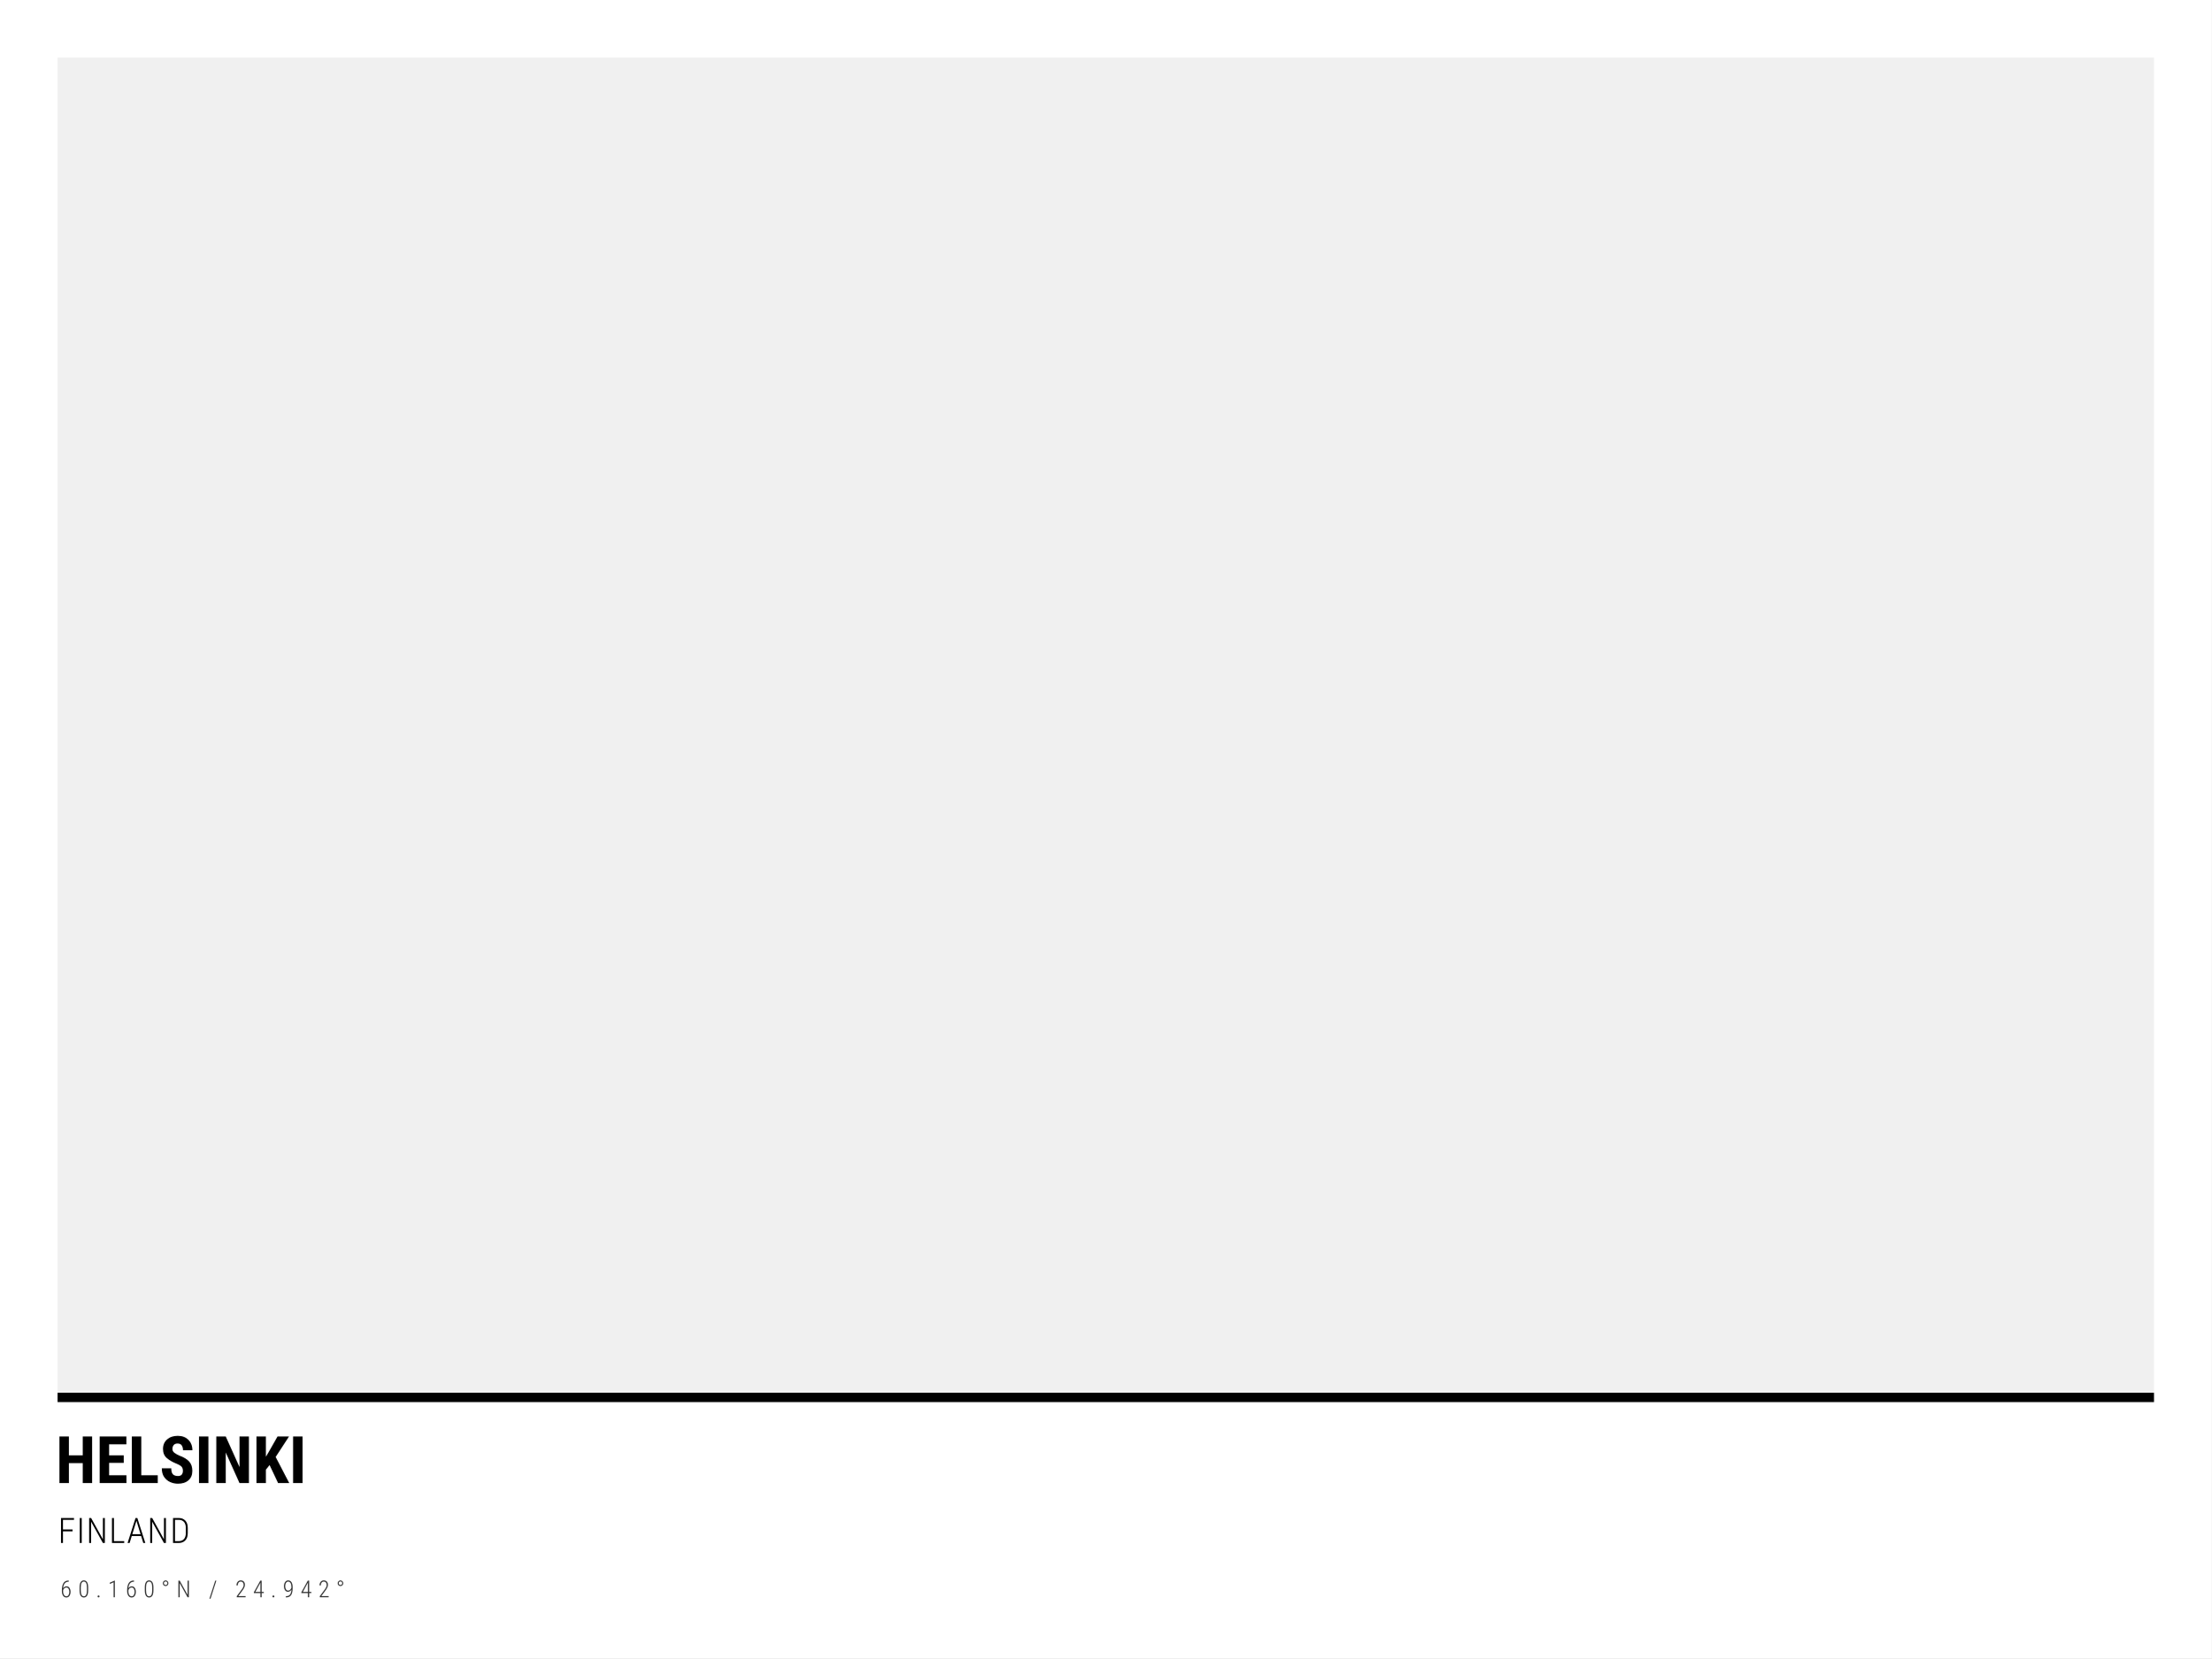
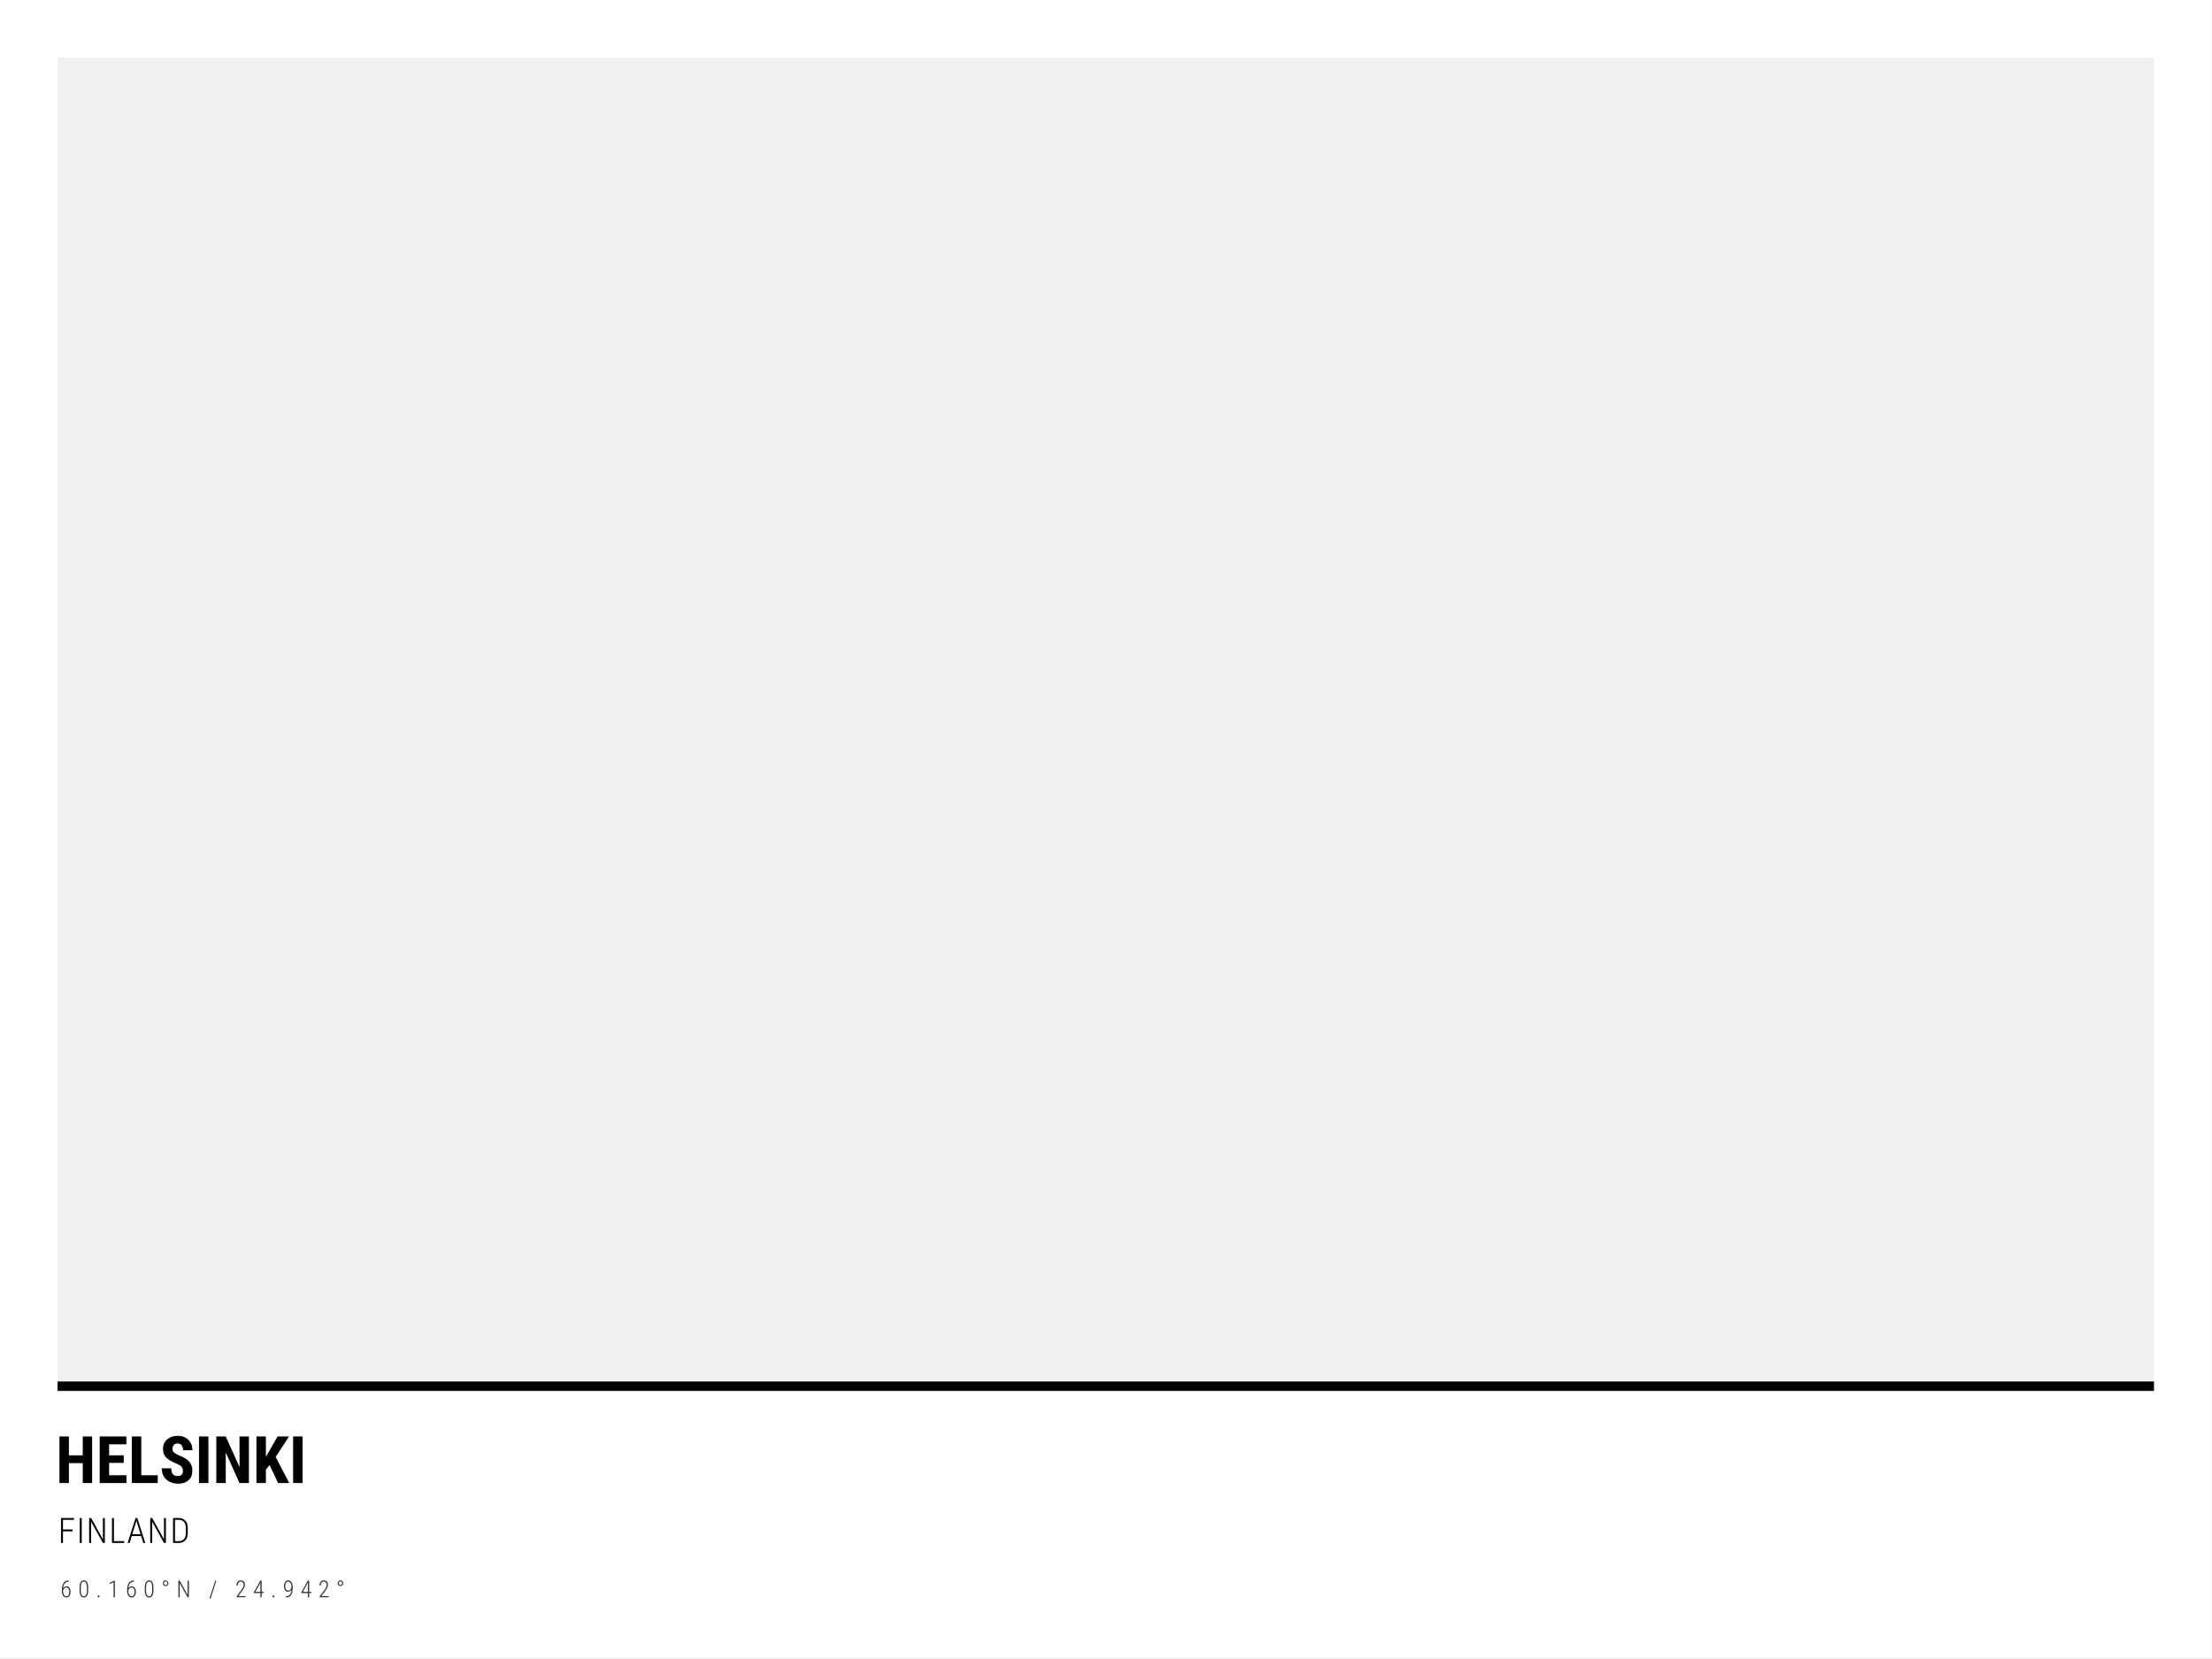
<svg xmlns="http://www.w3.org/2000/svg" width="4724px" height="3543px" viewBox="0 0 4724 3543" version="1.1">
  <defs />
  <g id="Page-2" stroke="none" stroke-width="1" fill="none" fill-rule="evenodd">
    <g id="30x40cm-landscape">
-       <path d="M0,0 L4725,0 L4725,3543 L0,3543 L0,0 Z M123,123 L4602,123 L4602,2976 L123,2976 L123,123 Z" id="borders" fill="#FFFFFF" />
-       <path d="M123,2986 L4602,2986" id="Line" stroke="#000000" stroke-width="20" />
+       <path d="M0,0 L4725,0 L4725,3543 L0,3543 L0,0 Z M123,123 L4602,123 L4602,2960 L123,2960 L123,123 Z" id="borders" fill="#FFFFFF" />
+       <path d="M123,2962 L4602,2962" id="Line" stroke="#000000" stroke-width="20" />
      <g id="labels" transform="translate(119, 3039)" font-style="condensed">
        <text id="text" font-family="RobotoCondensed-Light, Roboto Condensed" font-size="50" font-weight="300" letter-spacing="13.636" fill="#343434">
          <tspan x="10" y="374">60.160°N / 24.942°</tspan>
        </text>
        <text id="small-header" font-family="RobotoCondensed-Light, Roboto Condensed" font-size="75" font-weight="300" letter-spacing="2.5" fill="#000000">
          <tspan x="5" y="258">FINLAND</tspan>
        </text>
        <text id="header" font-family="RobotoCondensed-Bold, Roboto Condensed" font-size="140" font-weight="bold" fill="#000000">
          <tspan x="0" y="130">HELSINKI</tspan>
        </text>
      </g>
    </g>
  </g>
</svg>
